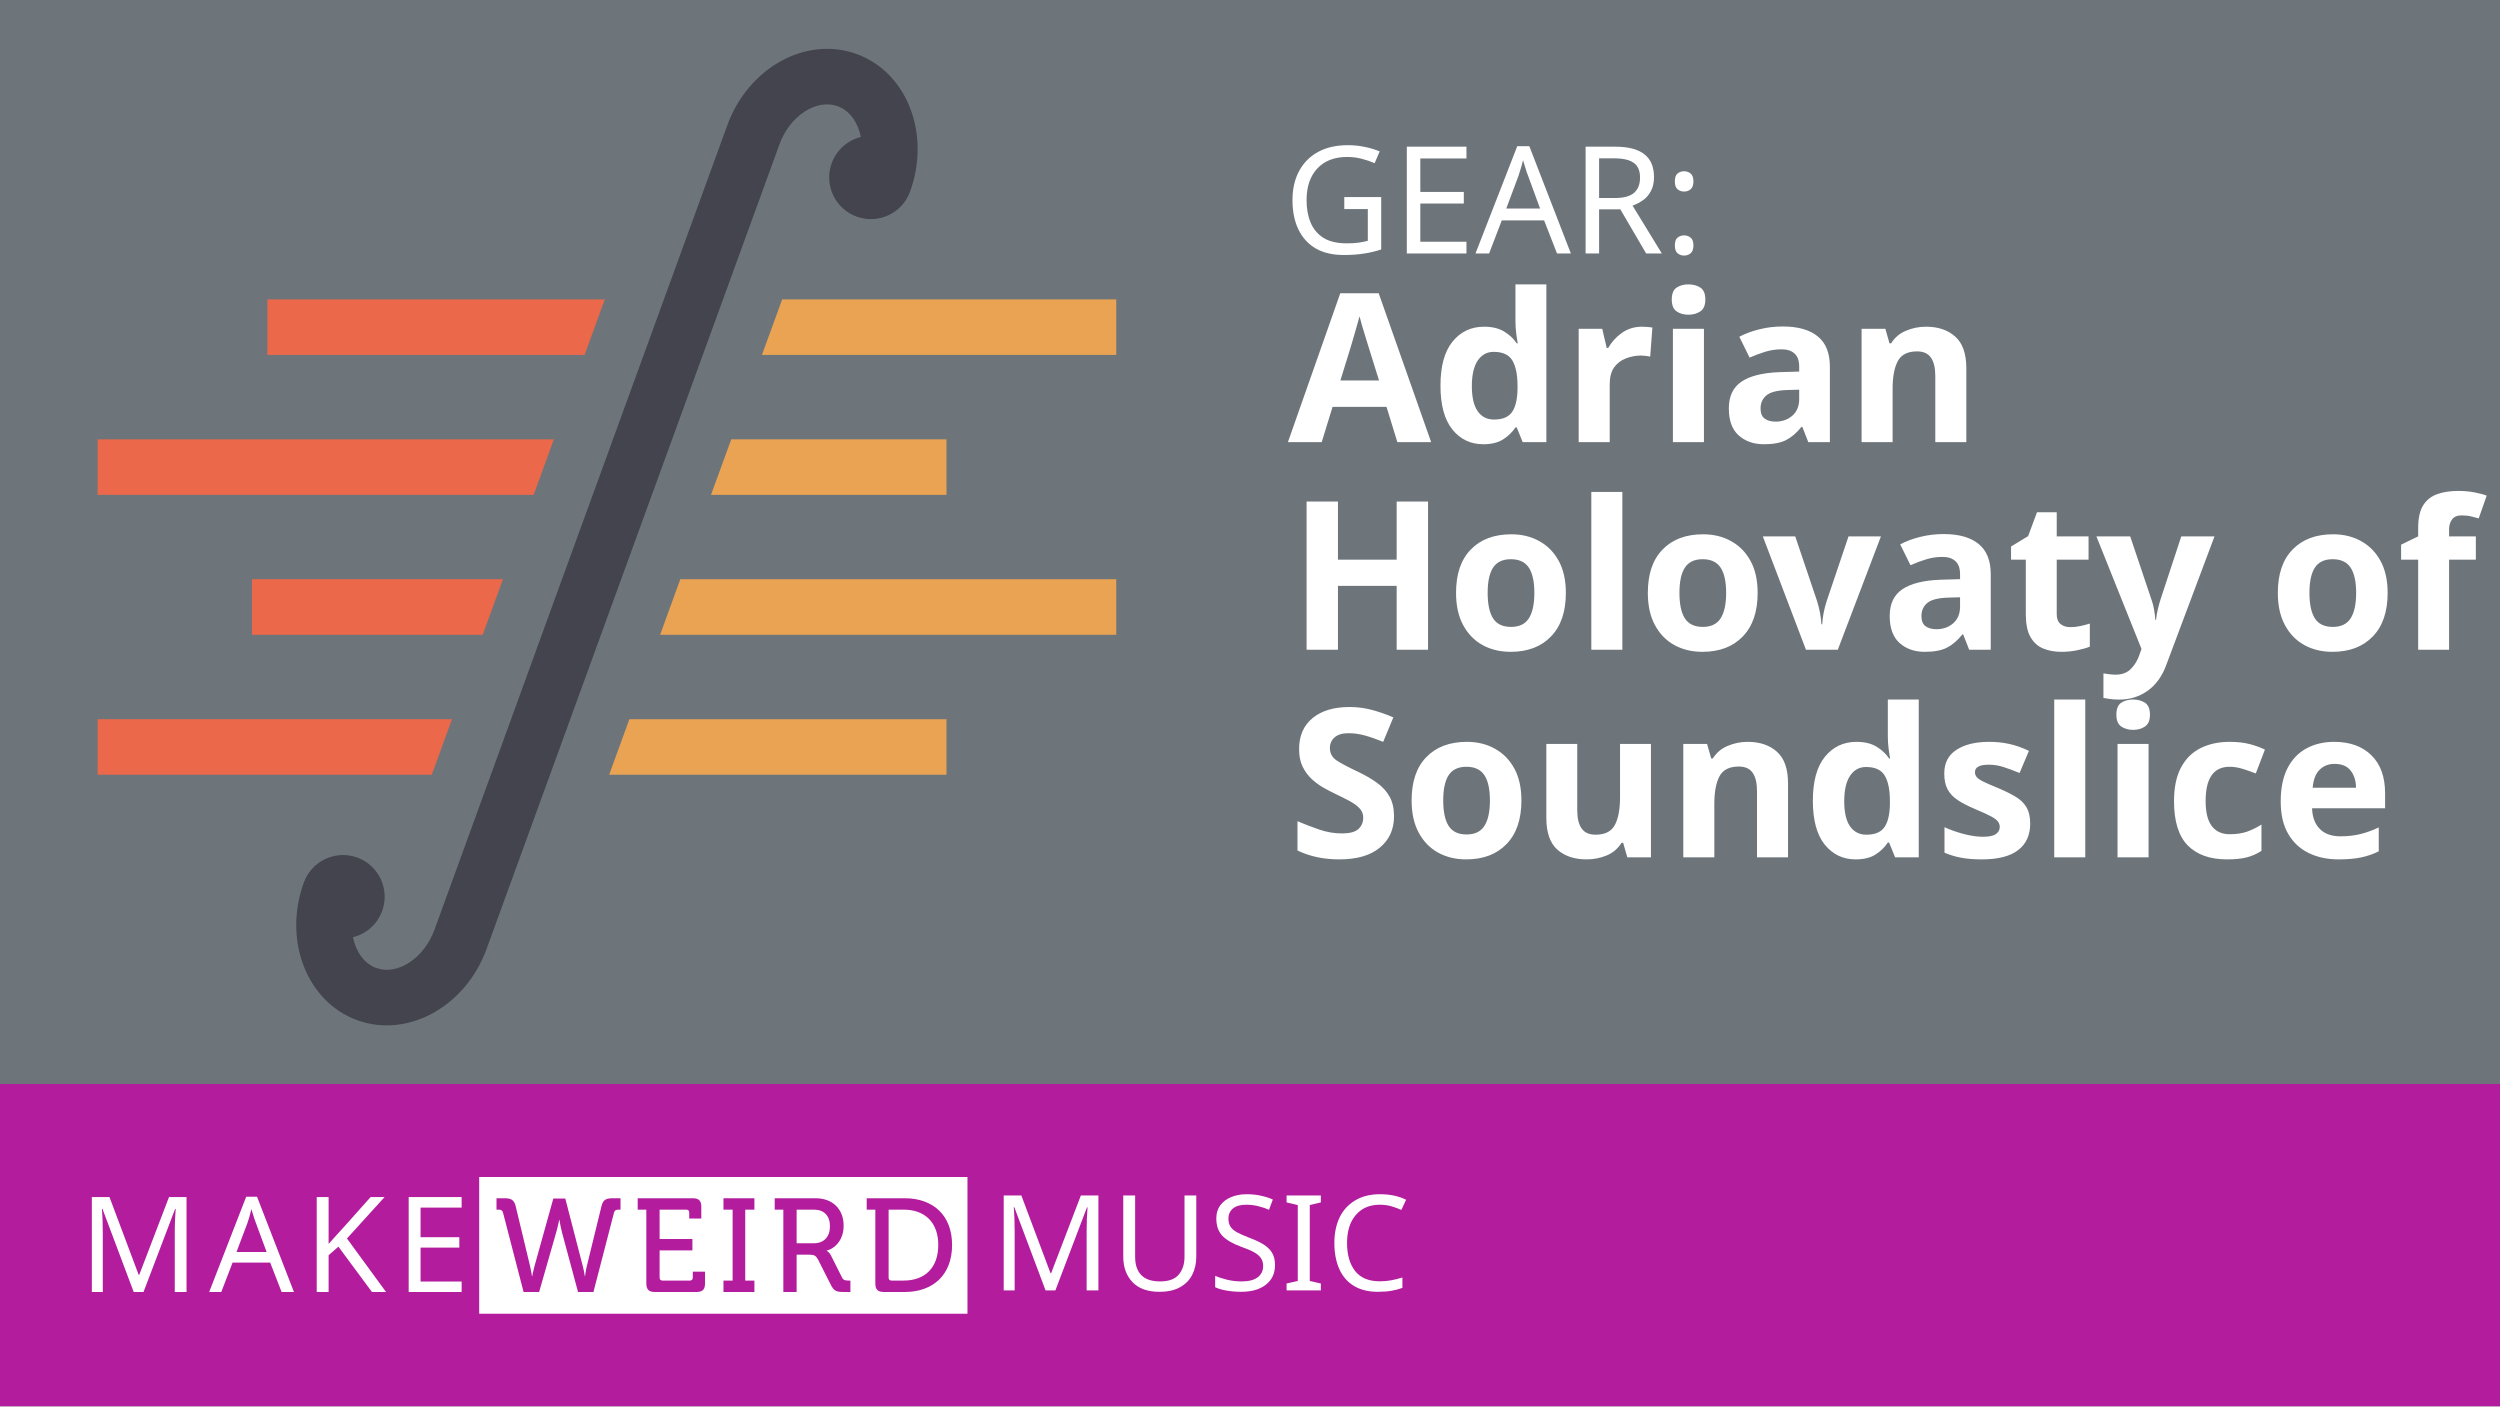
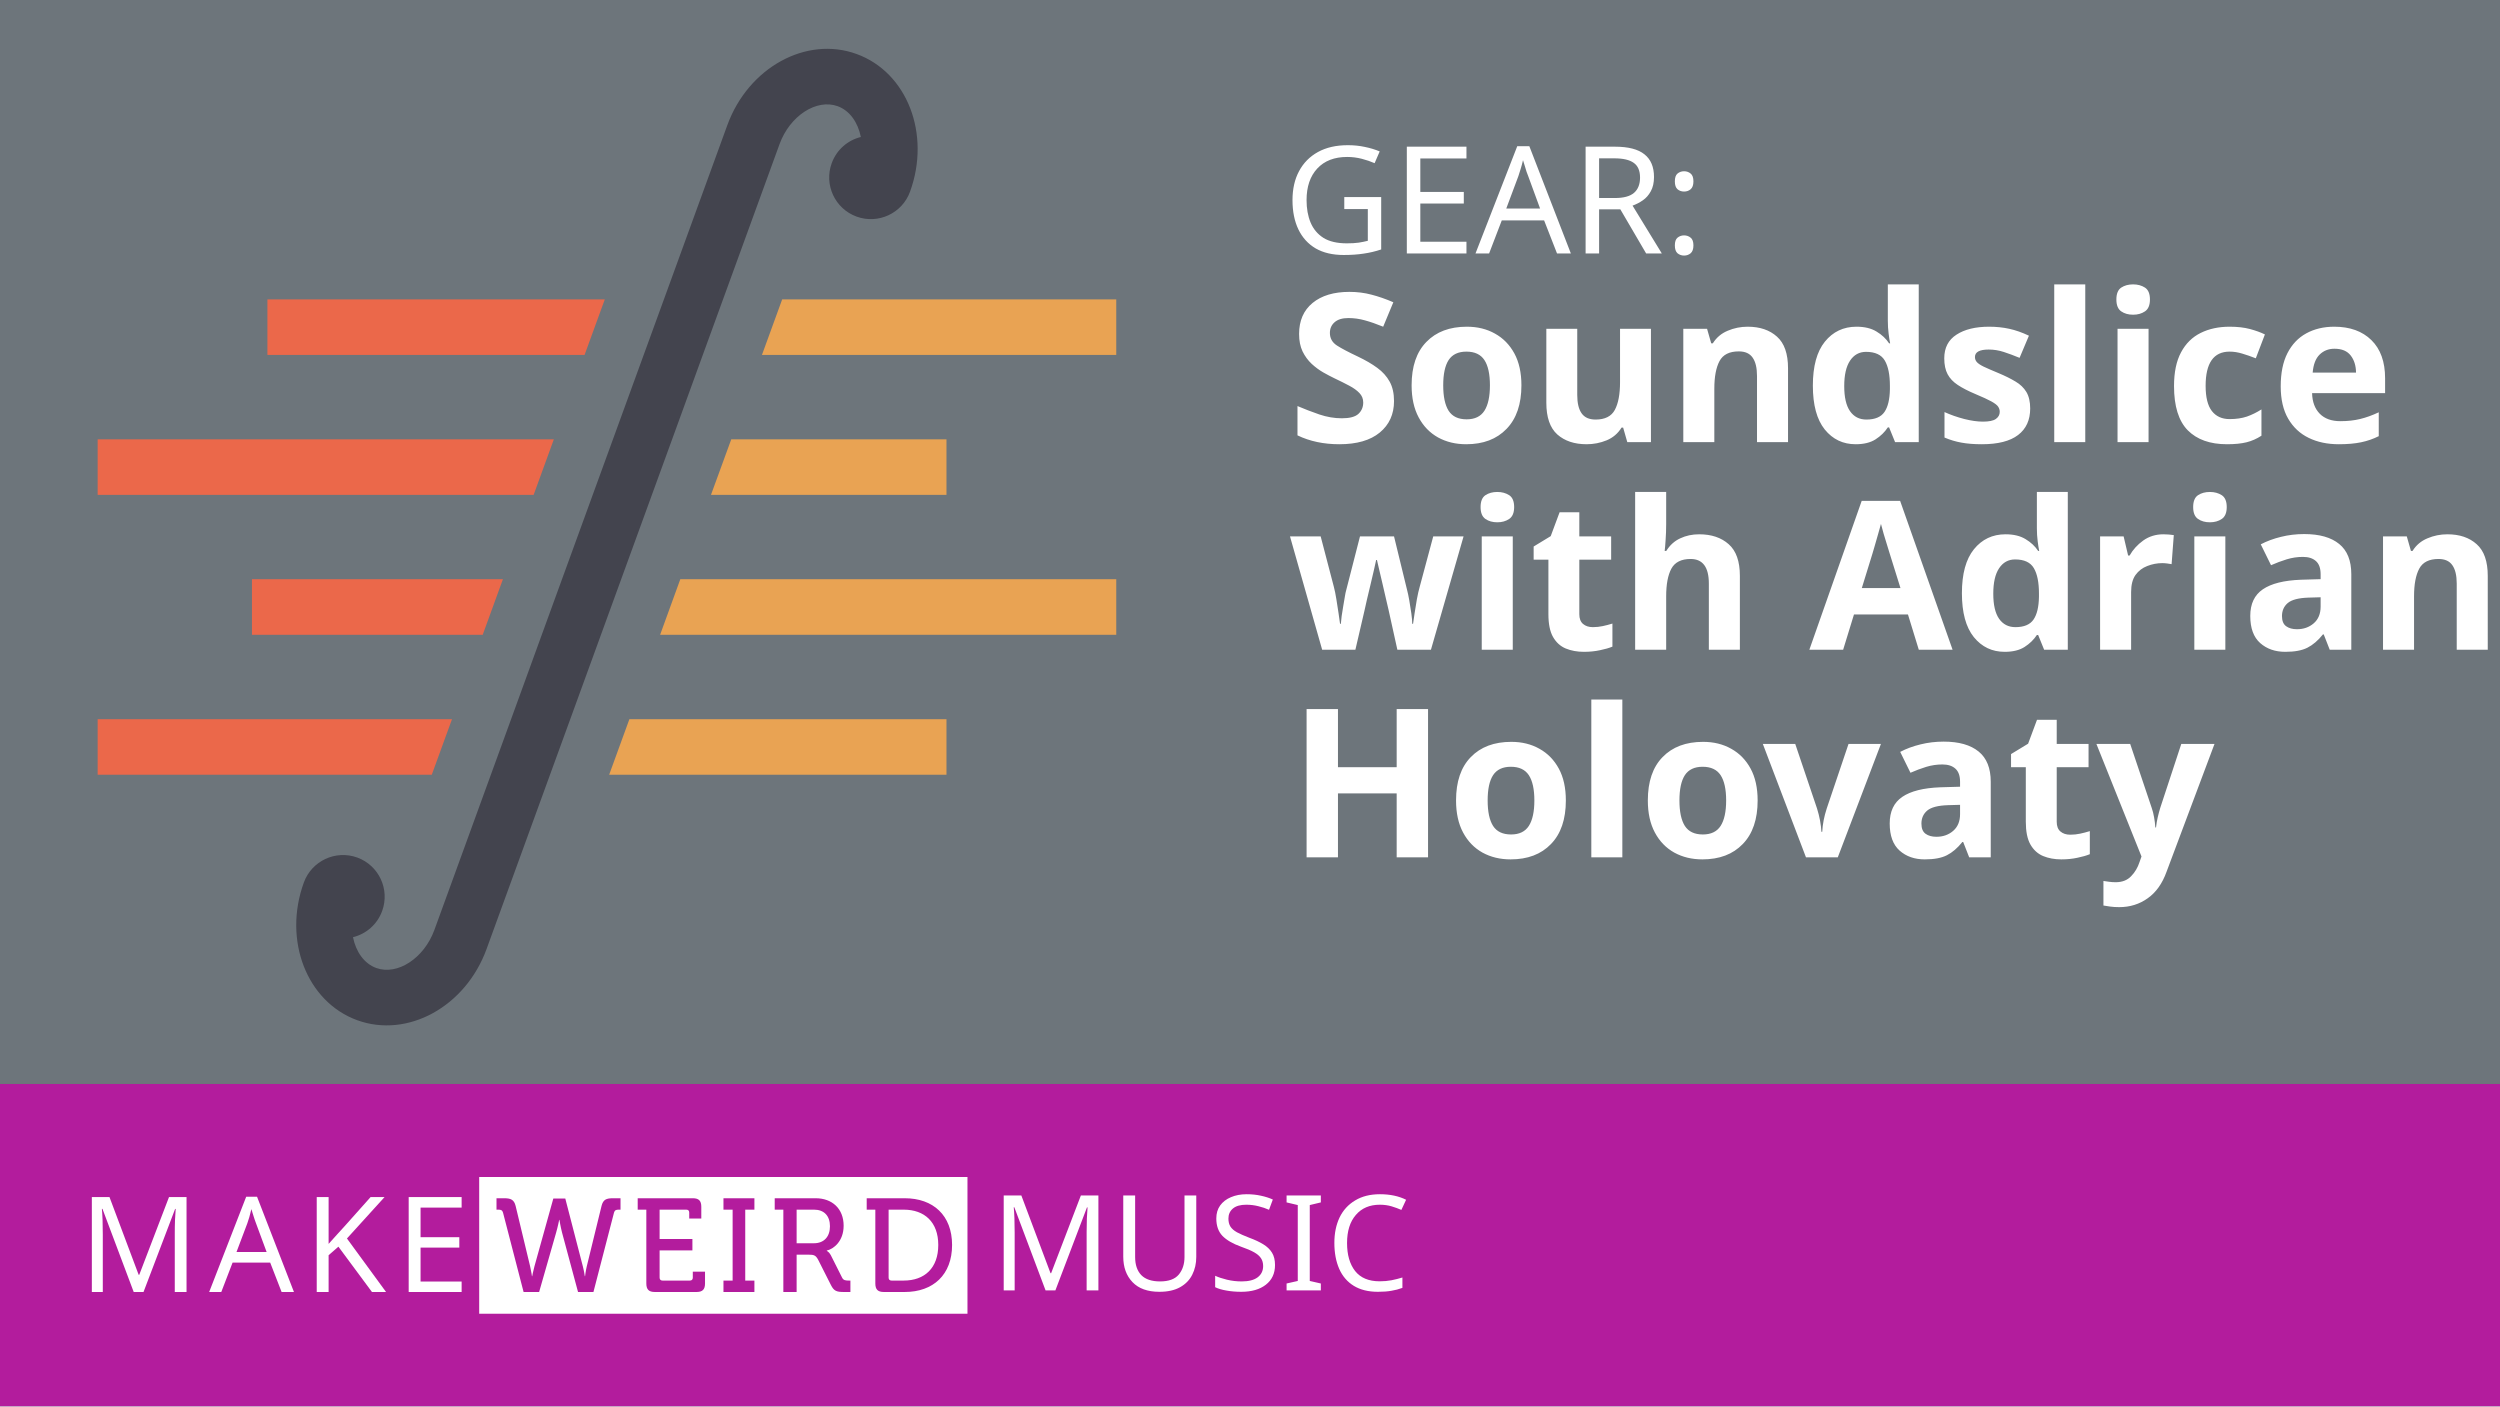
<svg xmlns="http://www.w3.org/2000/svg" width="1280" height="720" viewBox="0 0 338.667 190.5" id="svg2" version="1.1">
  <defs id="defs4" />
  <g id="layer1" transform="translate(0,-106.5)">
    <rect style="opacity:1;fill:#6d757b;fill-opacity:1;stroke:none;stroke-width:16.054;stroke-miterlimit:4;stroke-dasharray:none;stroke-opacity:1" id="rect4141" width="338.667" height="190.5" x="1.4210855e-14" y="106.5" />
  </g>
  <g id="g5903">
    <rect style="opacity:1;fill:#b31c9d;fill-opacity:1;stroke:none;stroke-width:11.031;stroke-miterlimit:4;stroke-dasharray:none;stroke-opacity:1" id="rect5905" width="338.667" height="43.656" x="0" y="146.844" />
  </g>
  <g id="g4209">
    <text id="text4211" y="34.342" x="173.855" style="font-style:normal;font-variant:normal;font-weight:normal;font-stretch:normal;font-size:20.267px;line-height:125%;font-family:Museo;-inkscape-font-specification:'Museo, Normal';text-align:start;letter-spacing:0px;word-spacing:0px;writing-mode:lr-tb;text-anchor:start;fill:#ffffff;fill-opacity:1;stroke:none;stroke-width:0.507px;stroke-linecap:butt;stroke-linejoin:miter;stroke-opacity:1" xml:space="preserve">
      <tspan id="tspan4213" x="173.855" y="34.342">GEAR:</tspan>
    </text>
    <g id="g4297" transform="matrix(0.1379855,0,0,0.1379855,13.22917,3.680452)">
      <g style="display:none" id="layer1-0">
        <rect y="0" x="0" height="1000" width="1000" id="rect4380" style="opacity:1;fill:#ffffff;fill-opacity:1;stroke:none;stroke-width:3;stroke-linecap:round;stroke-miterlimit:4;stroke-dasharray:none;stroke-opacity:1" />
      </g>
      <g id="layer2">
        <polygon transform="matrix(34.11921,0,0,34.11921,-322.9042,-181.7902)" points="24.056,13.162 14.349,13.162 14.349,14.76 23.474,14.76 " id="polygon4303" style="fill:#eb684a" />
        <polygon transform="matrix(34.11921,0,0,34.11921,-322.9042,-181.7902)" points="28.578,14.76 38.773,14.76 38.773,13.162 29.16,13.162 " id="polygon4305" style="fill:#e9a353" />
        <polygon transform="matrix(34.11921,0,0,34.11921,-322.9042,-181.7902)" points="27.112,18.785 33.888,18.785 33.888,17.188 27.695,17.188 " id="polygon4307" style="fill:#e9a353" />
        <polygon transform="matrix(34.11921,0,0,34.11921,-322.9042,-181.7902)" points="22.59,17.188 9.464,17.188 9.464,18.785 22.009,18.785 " id="polygon4309" style="fill:#eb684a" />
        <polygon transform="matrix(34.11921,0,0,34.11921,-322.9042,-181.7902)" points="21.125,21.213 13.904,21.213 13.904,22.812 20.543,22.812 " id="polygon4311" style="fill:#eb684a" />
        <polygon transform="matrix(34.11921,0,0,34.11921,-322.9042,-181.7902)" points="25.648,22.812 38.773,22.812 38.773,21.213 26.229,21.213 " id="polygon4313" style="fill:#e9a353" />
        <polygon transform="matrix(34.11921,0,0,34.11921,-322.9042,-181.7902)" points="24.182,26.838 33.888,26.838 33.888,25.24 24.764,25.24 " id="polygon4315" style="fill:#e9a353" />
        <polygon transform="matrix(34.11921,0,0,34.11921,-322.9042,-181.7902)" points="19.66,25.24 9.464,25.24 9.464,26.838 19.078,26.838 " id="polygon4317" style="fill:#eb684a" />
        <path d="M 745.164,26.371 C 695.657,8.322 638.78,39.643 618.172,96.213 l -62.268,171.074 -19.857,54.523 -30.161,82.807 -19.857,54.523 -30.161,82.841 -19.857,54.557 -30.127,82.876 -19.857,54.523 -55.478,152.445 c -10.099,27.705 -36.235,44.799 -57.081,37.258 -11.908,-4.367 -19.926,-15.968 -22.792,-30.23 12.795,-3.139 23.781,-12.419 28.626,-25.726 7.745,-21.256 -3.207,-44.73 -24.429,-52.475 -21.256,-7.711 -44.73,3.31 -52.441,24.498 -20.608,56.604 2.832,117.165 52.407,135.214 49.507,17.981 106.384,-13.272 126.992,-69.944 l 62.268,-171.04 19.857,-54.523 30.161,-82.876 19.857,-54.557 30.161,-82.841 19.857,-54.523 30.093,-82.807 19.857,-54.523 55.478,-152.411 c 10.065,-27.773 36.235,-44.833 57.081,-37.292 11.873,4.333 19.892,15.934 22.758,30.23 -12.761,3.139 -23.781,12.419 -28.592,25.726 -7.745,21.222 3.173,44.696 24.429,52.441 21.256,7.745 44.73,-3.241 52.441,-24.429 20.642,-56.638 -2.832,-117.165 -52.373,-135.18 z" id="path4319" style="fill:#43444e;stroke-width:34.119" />
      </g>
    </g>
  </g>
  <g id="layer4">
    <text xml:space="preserve" style="font-style:normal;font-variant:normal;font-weight:600;font-stretch:normal;font-size:28.119px;line-height:100%;font-family:Museo;-inkscape-font-specification:'Museo, Semi-Bold';text-align:start;letter-spacing:0px;word-spacing:0px;writing-mode:lr-tb;text-anchor:start;fill:#ffffff;fill-opacity:1;stroke:none;stroke-width:0.703px;stroke-linecap:butt;stroke-linejoin:miter;stroke-opacity:1" x="174.469" y="59.9" id="text4158">
-       <tspan x="174.469" y="59.9" style="font-style:normal;font-variant:normal;font-weight:600;font-stretch:normal;font-size:28.119px;line-height:100%;font-family:Museo;-inkscape-font-specification:'Museo, Semi-Bold';text-align:start;writing-mode:lr-tb;text-anchor:start;fill:#ffffff;fill-opacity:1;stroke-width:0.703px" id="tspan4544">Adrian</tspan>
-       <tspan x="174.469" y="88.019" style="font-style:normal;font-variant:normal;font-weight:600;font-stretch:normal;font-size:28.119px;line-height:100%;font-family:Museo;-inkscape-font-specification:'Museo, Semi-Bold';text-align:start;writing-mode:lr-tb;text-anchor:start;fill:#ffffff;fill-opacity:1;stroke-width:0.703px" id="tspan4223">Holovaty of</tspan>
-       <tspan x="174.469" y="116.137" style="font-style:normal;font-variant:normal;font-weight:600;font-stretch:normal;font-size:28.119px;line-height:100%;font-family:Museo;-inkscape-font-specification:'Museo, Semi-Bold';text-align:start;writing-mode:lr-tb;text-anchor:start;fill:#ffffff;fill-opacity:1;stroke-width:0.703px" id="tspan4225">Soundslice</tspan>
+       <tspan x="174.469" y="59.9" style="font-style:normal;font-variant:normal;font-weight:600;font-stretch:normal;font-size:28.119px;line-height:100%;font-family:Museo;-inkscape-font-specification:'Museo, Semi-Bold';text-align:start;writing-mode:lr-tb;text-anchor:start;fill:#ffffff;fill-opacity:1;stroke-width:0.703px" id="tspan4225">Soundslice</tspan>
+       <tspan x="174.469" y="88.019" style="font-style:normal;font-variant:normal;font-weight:600;font-stretch:normal;font-size:28.119px;line-height:100%;font-family:Museo;-inkscape-font-specification:'Museo, Semi-Bold';text-align:start;writing-mode:lr-tb;text-anchor:start;fill:#ffffff;fill-opacity:1;stroke-width:0.703px" id="tspan4174">with Adrian</tspan>
+       <tspan x="174.469" y="116.137" style="font-style:normal;font-variant:normal;font-weight:600;font-stretch:normal;font-size:28.119px;line-height:100%;font-family:Museo;-inkscape-font-specification:'Museo, Semi-Bold';text-align:start;writing-mode:lr-tb;text-anchor:start;fill:#ffffff;fill-opacity:1;stroke-width:0.703px" id="tspan4176">Holovaty</tspan>
    </text>
  </g>
  <g id="layer6">
    <path style="opacity:1;fill:#ffffff;fill-opacity:1;stroke:none;stroke-width:17.226;stroke-miterlimit:4;stroke-dasharray:none;stroke-opacity:1" d="M 245.346 602.625 L 245.346 672.625 L 495.346 672.625 L 495.346 602.625 L 245.346 602.625 z M 254.207 613.5 L 258.084 613.5 C 261.483 613.5 263.182 614.18 263.998 617.443 L 271.408 648.311 C 272.02 650.894 272.361 653.41 272.361 653.41 L 272.496 653.41 C 272.496 653.41 272.904 650.962 273.652 648.311 L 283.307 613.635 L 289.426 613.635 L 298.4 648.311 C 299.08 650.962 299.42 653.41 299.42 653.41 L 299.557 653.41 C 299.557 653.41 299.829 650.894 300.441 648.311 L 307.988 617.443 C 308.804 614.18 310.435 613.5 313.834 613.5 L 317.709 613.5 L 317.709 619.346 L 316.689 619.346 C 315.466 619.346 314.719 619.618 314.379 620.842 L 303.84 661.5 L 295.953 661.5 L 287.795 631.178 C 286.979 628.05 286.436 624.582 286.436 624.582 L 286.299 624.582 C 286.299 624.582 285.618 628.05 284.734 631.109 L 276.033 661.5 L 268.078 661.5 L 257.539 620.842 C 257.199 619.618 256.452 619.346 255.229 619.346 L 254.207 619.346 L 254.207 613.5 z M 326.5 613.5 L 354.717 613.5 C 357.776 613.5 359.066 614.792 359.066 617.852 L 359.066 623.902 L 352.881 623.902 L 352.881 620.842 C 352.881 619.822 352.337 619.346 351.385 619.346 L 337.719 619.346 L 337.719 634.373 L 354.512 634.373 L 354.512 640.219 L 337.719 640.219 L 337.719 654.156 C 337.719 655.108 338.263 655.652 339.215 655.652 L 353.221 655.652 C 354.173 655.652 354.717 655.108 354.717 654.156 L 354.717 651.098 L 360.971 651.098 L 360.971 657.148 C 360.971 660.208 359.679 661.5 356.619 661.5 L 335.271 661.5 C 332.212 661.5 330.92 660.208 330.92 657.148 L 330.92 619.346 L 326.5 619.346 L 326.5 613.5 z M 370.414 613.5 L 386.256 613.5 L 386.256 619.346 L 381.564 619.346 L 381.564 655.652 L 386.256 655.652 L 386.256 661.5 L 370.414 661.5 L 370.414 655.652 L 375.105 655.652 L 375.105 619.346 L 370.414 619.346 L 370.414 613.5 z M 396.654 613.5 L 417.596 613.5 C 426.026 613.5 431.941 618.804 431.941 627.574 C 431.941 635.597 426.706 639.539 423.307 640.287 L 423.307 640.424 C 423.307 640.424 424.53 641.036 425.346 642.6 L 431.125 654.09 C 431.805 655.518 432.894 655.652 434.525 655.652 L 435.408 655.652 L 435.408 661.5 L 432.078 661.5 C 428.339 661.5 426.978 661.024 425.414 657.896 L 418.887 644.979 C 417.663 642.735 416.78 642.395 414.129 642.395 L 407.873 642.395 L 407.873 661.5 L 401.074 661.5 L 401.074 619.346 L 396.654 619.346 L 396.654 613.5 z M 443.75 613.5 L 463.195 613.5 C 477.813 613.5 487.467 622.27 487.467 637.432 C 487.467 652.661 477.813 661.5 463.195 661.5 L 452.52 661.5 C 449.46 661.5 448.17 660.208 448.17 657.148 L 448.17 619.346 L 443.75 619.346 L 443.75 613.5 z M 407.873 619.346 L 407.873 636.549 L 416.711 636.549 C 421.878 636.549 424.938 633.217 424.938 627.846 C 424.938 622.475 421.879 619.346 416.848 619.346 L 407.873 619.346 z M 454.969 619.346 L 454.969 654.156 C 454.969 655.108 455.513 655.652 456.465 655.652 L 462.719 655.652 C 473.393 655.652 480.396 649.262 480.396 637.432 C 480.396 625.669 473.325 619.346 462.719 619.346 L 454.969 619.346 z " transform="scale(0.2645833)" id="rect4172" />
  </g>
  <g id="layer7">
    <text xml:space="preserve" style="font-style:normal;font-variant:normal;font-weight:normal;font-stretch:normal;font-size:17.992px;line-height:100%;font-family:Museo;-inkscape-font-specification:'Museo, Normal';text-align:start;letter-spacing:0px;word-spacing:0px;writing-mode:lr-tb;text-anchor:start;fill:#ffffff;fill-opacity:1;stroke:none;stroke-width:0.265px;stroke-linecap:butt;stroke-linejoin:miter;stroke-opacity:1" x="10.691" y="175.022" id="text4175">
      <tspan id="tspan4177" x="10.691" y="175.022" style="font-style:normal;font-variant:normal;font-weight:normal;font-stretch:normal;font-size:17.992px;line-height:100%;font-family:Museo;-inkscape-font-specification:'Museo, Normal';text-align:start;writing-mode:lr-tb;text-anchor:start;fill:#ffffff;fill-opacity:1;stroke-width:0.265px;letter-spacing:1.323px">MAKE</tspan>
    </text>
  </g>
  <g id="layer8">
    <text xml:space="preserve" style="font-style:normal;font-variant:normal;font-weight:normal;font-stretch:normal;font-size:17.992px;line-height:100%;font-family:Museo;-inkscape-font-specification:'Museo, Normal';text-align:start;letter-spacing:0px;word-spacing:0px;writing-mode:lr-tb;text-anchor:start;fill:#ffffff;fill-opacity:1;stroke:none;stroke-width:0.265px;stroke-linecap:butt;stroke-linejoin:miter;stroke-opacity:1" x="134.218" y="174.806" id="text4180">
      <tspan id="tspan4182" x="134.218" y="174.806" style="font-style:normal;font-variant:normal;font-weight:normal;font-stretch:normal;font-size:17.992px;line-height:100%;font-family:Museo;-inkscape-font-specification:'Museo, Normal';text-align:start;writing-mode:lr-tb;text-anchor:start;fill:#ffffff;fill-opacity:1;stroke-width:0.265px">MUSIC</tspan>
    </text>
  </g>
</svg>
